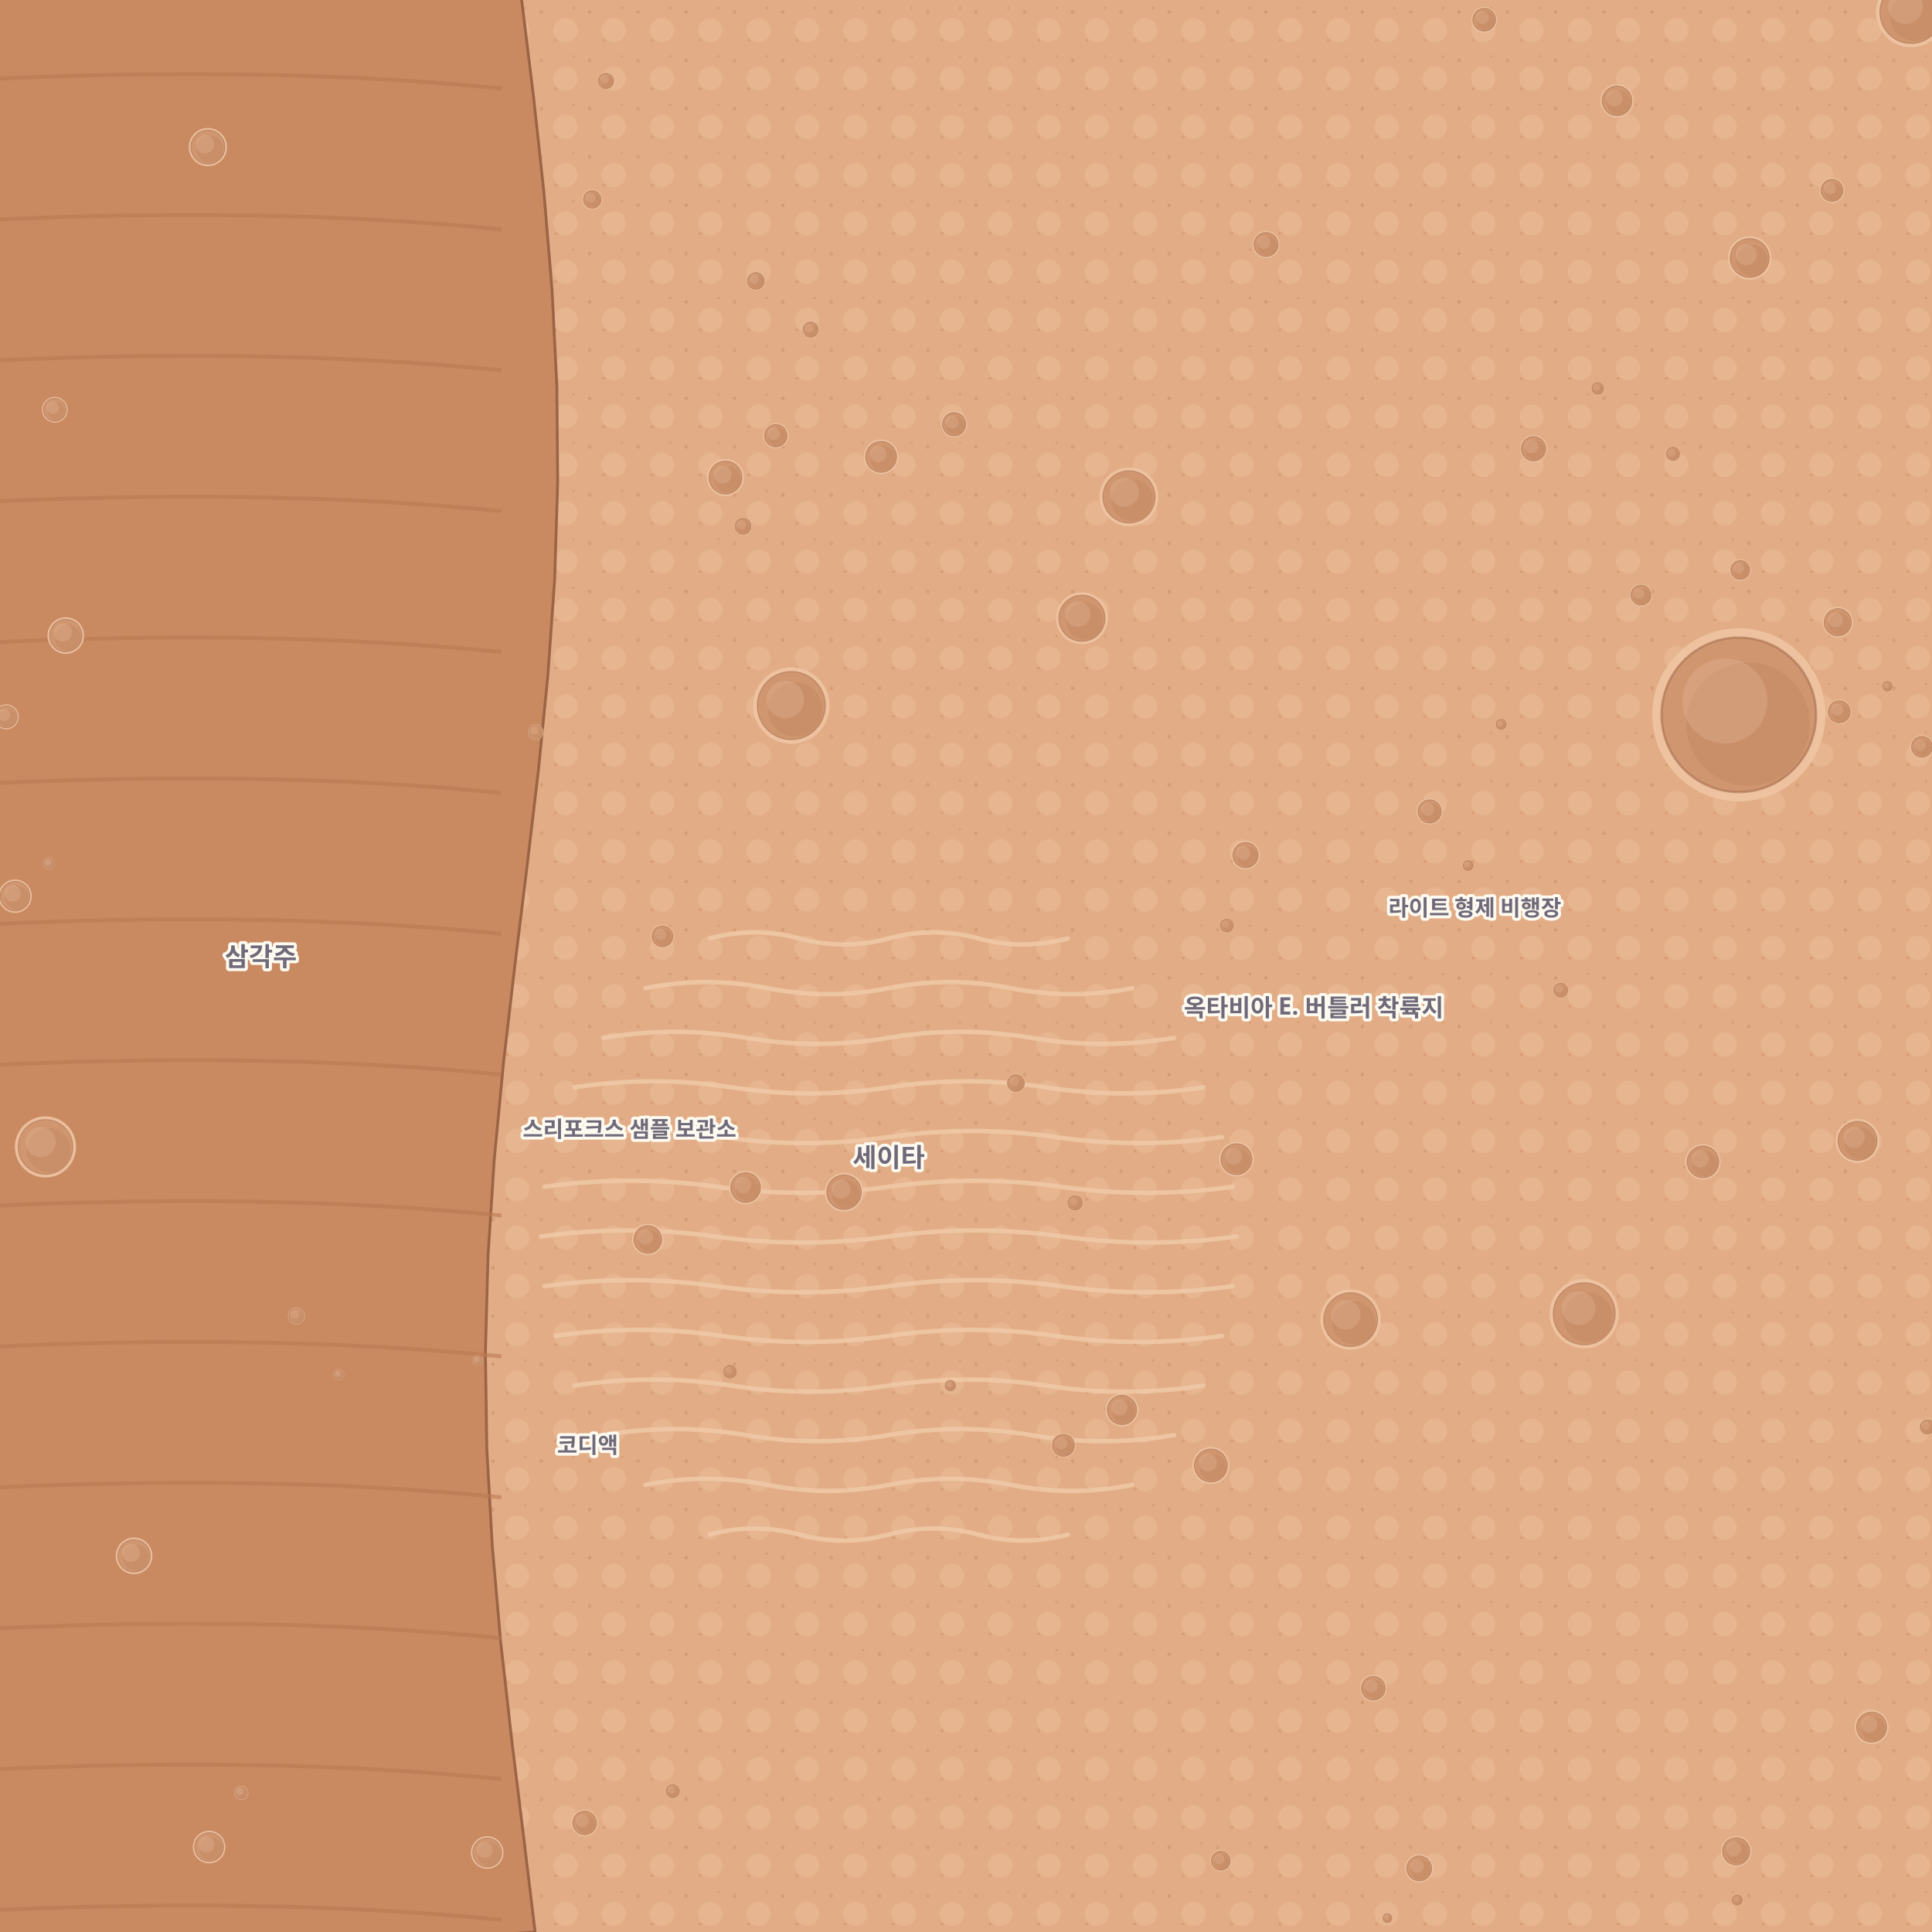
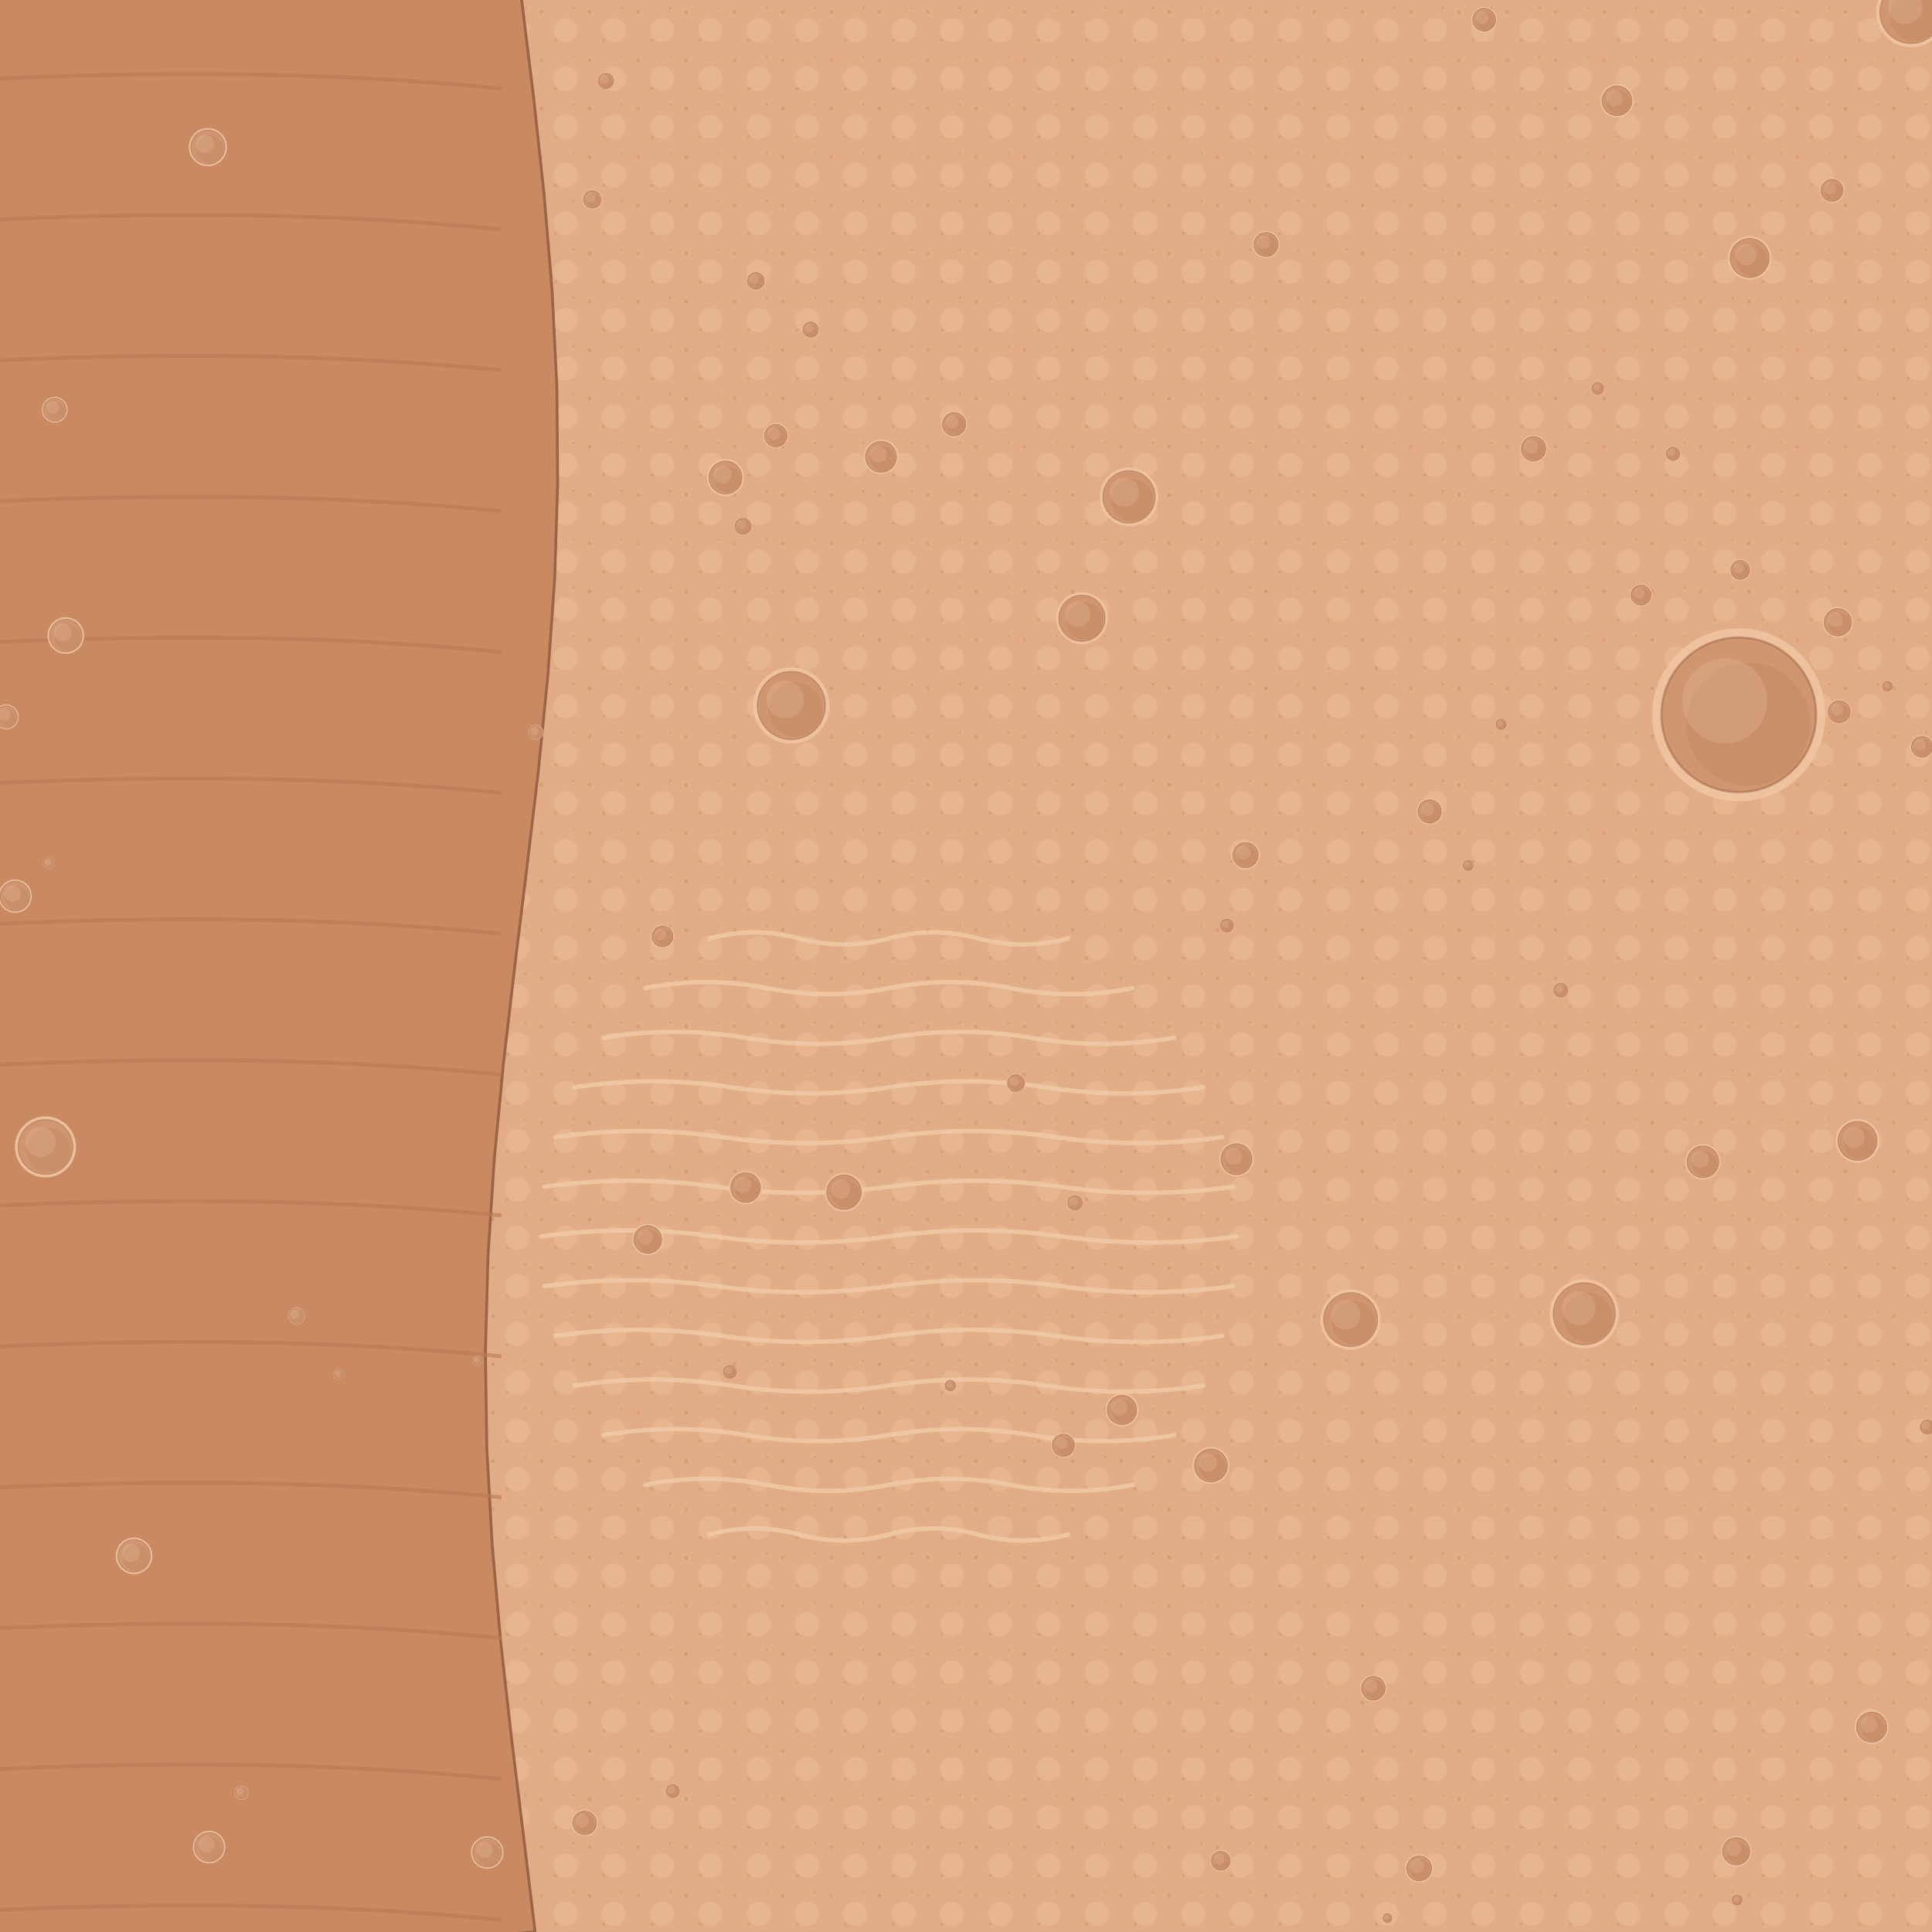
<svg xmlns="http://www.w3.org/2000/svg" viewBox="0 0 960 960">
  <defs>
    <pattern id="regolith" width="24" height="24" patternUnits="userSpaceOnUse">
      <circle cx="17" cy="15" r="6" fill="#ebbd9a" opacity="0.5" />
      <circle cx="5" cy="6" r="0.9" fill="#d39a72" />
      <circle cx="12" cy="20" r="0.7" fill="#d39a72" />
      <circle cx="21" cy="4" r="0.6" fill="#d39a72" />
    </pattern>
  </defs>
  <rect x="-20" y="-20" width="1000" height="1000" fill="#e2ad86" />
  <rect x="-20" y="-20" width="1000" height="1000" fill="url(#regolith)" />
  <path d="M-20 -20 L259.2 -20 L259.2 0.0 L265.1 48.0 L270.3 96.0 L274.3 144.0 L276.7 192.0 L277.1 240.0 L275.6 288.0 L272.2 336.0 L267.4 384.0 L261.7 432.0 L255.8 480.0 L250.2 528.0 L245.6 576.0 L242.5 624.0 L241.2 672.0 L241.9 720.0 L244.6 768.0 L248.8 816.0 L254.2 864.0 L260.1 912.0 L265.9 960.0 L-20 980 Z" fill="#c98a62" stroke="#9c6446" stroke-width="1.4" />
  <path d="M-20 40 Q129.6 32 249.2 44" stroke="#b97a54" stroke-width="2" fill="none" opacity="0.6" />
  <path d="M-20 110 Q129.6 102 249.2 114" stroke="#b97a54" stroke-width="2" fill="none" opacity="0.6" />
  <path d="M-20 180 Q129.6 172 249.2 184" stroke="#b97a54" stroke-width="2" fill="none" opacity="0.6" />
  <path d="M-20 250 Q129.6 242 249.2 254" stroke="#b97a54" stroke-width="2" fill="none" opacity="0.6" />
  <path d="M-20 320 Q129.6 312 249.2 324" stroke="#b97a54" stroke-width="2" fill="none" opacity="0.6" />
  <path d="M-20 390 Q129.6 382 249.2 394" stroke="#b97a54" stroke-width="2" fill="none" opacity="0.6" />
  <path d="M-20 460 Q129.6 452 249.2 464" stroke="#b97a54" stroke-width="2" fill="none" opacity="0.6" />
  <path d="M-20 530 Q129.6 522 249.2 534" stroke="#b97a54" stroke-width="2" fill="none" opacity="0.6" />
  <path d="M-20 600 Q129.6 592 249.2 604" stroke="#b97a54" stroke-width="2" fill="none" opacity="0.6" />
  <path d="M-20 670 Q129.6 662 249.2 674" stroke="#b97a54" stroke-width="2" fill="none" opacity="0.6" />
  <path d="M-20 740 Q129.6 732 249.2 744" stroke="#b97a54" stroke-width="2" fill="none" opacity="0.6" />
  <path d="M-20 810 Q129.6 802 249.2 814" stroke="#b97a54" stroke-width="2" fill="none" opacity="0.6" />
  <path d="M-20 880 Q129.6 872 249.2 884" stroke="#b97a54" stroke-width="2" fill="none" opacity="0.6" />
  <path d="M-20 950 Q129.6 942 249.2 954" stroke="#b97a54" stroke-width="2" fill="none" opacity="0.6" />
  <g stroke="#f0caa8" stroke-width="2.2" fill="none" stroke-linecap="round" opacity="0.8">
    <path d="M352.6 466.3 q22.3 -6 44.5 0 t44.5 0 t44.5 0 t44.5 0" />
    <path d="M320.7 491.0 q30.2 -6 60.5 0 t60.5 0 t60.5 0 t60.5 0" />
    <path d="M299.8 515.7 q35.5 -6 70.9 0 t70.9 0 t70.9 0 t70.9 0" />
    <path d="M285.5 540.3 q39.0 -6 78.1 0 t78.1 0 t78.1 0 t78.1 0" />
    <path d="M276.0 565.0 q41.4 -6 82.8 0 t82.8 0 t82.8 0 t82.8 0" />
    <path d="M270.6 589.7 q42.8 -6 85.5 0 t85.5 0 t85.5 0 t85.5 0" />
    <path d="M268.8 614.4 q43.2 -6 86.4 0 t86.4 0 t86.4 0 t86.4 0" />
    <path d="M270.6 639.1 q42.8 -6 85.5 0 t85.5 0 t85.5 0 t85.5 0" />
    <path d="M276.0 663.8 q41.4 -6 82.8 0 t82.8 0 t82.8 0 t82.8 0" />
    <path d="M285.5 688.5 q39.0 -6 78.1 0 t78.1 0 t78.1 0 t78.1 0" />
    <path d="M299.8 713.1 q35.5 -6 70.9 0 t70.9 0 t70.9 0 t70.9 0" />
    <path d="M320.7 737.8 q30.2 -6 60.5 0 t60.5 0 t60.5 0 t60.5 0" />
    <path d="M352.6 762.5 q22.3 -6 44.5 0 t44.5 0 t44.5 0 t44.5 0" />
  </g>
  <g>
    <g>
      <circle cx="864.0" cy="355.2" r="43.0" fill="#efc4a2" opacity="0.9" />
      <circle cx="864.0" cy="355.2" r="38.4" fill="#cf9670" stroke="#9c6446" stroke-width="1.15" stroke-opacity="0.5" />
      <circle cx="868.6" cy="359.8" r="30.7" fill="#bd825d" opacity="0.35" />
      <circle cx="857.1" cy="348.3" r="21.1" fill="#efc4a2" opacity="0.25" />
    </g>
    <g>
      <circle cx="537.6" cy="307.2" r="12.9" fill="#efc4a2" opacity="0.9" />
      <circle cx="537.6" cy="307.2" r="11.5" fill="#cf9670" stroke="#9c6446" stroke-width="0.40" stroke-opacity="0.5" />
      <circle cx="539.0" cy="308.6" r="9.2" fill="#bd825d" opacity="0.35" />
      <circle cx="535.5" cy="305.1" r="6.3" fill="#efc4a2" opacity="0.25" />
    </g>
    <g>
      <circle cx="787.2" cy="652.8" r="17.2" fill="#efc4a2" opacity="0.9" />
      <circle cx="787.2" cy="652.8" r="15.4" fill="#cf9670" stroke="#9c6446" stroke-width="0.46" stroke-opacity="0.5" />
      <circle cx="789.0" cy="654.6" r="12.3" fill="#bd825d" opacity="0.35" />
      <circle cx="784.4" cy="650.0" r="8.4" fill="#efc4a2" opacity="0.25" />
    </g>
    <g>
      <circle cx="710.4" cy="403.2" r="6.5" fill="#efc4a2" opacity="0.9" />
      <circle cx="710.4" cy="403.2" r="5.8" fill="#cf9670" stroke="#9c6446" stroke-width="0.40" stroke-opacity="0.5" />
      <circle cx="711.1" cy="403.9" r="4.6" fill="#bd825d" opacity="0.35" />
      <circle cx="709.4" cy="402.2" r="3.2" fill="#efc4a2" opacity="0.25" />
    </g>
    <g>
      <circle cx="614.4" cy="576.0" r="8.6" fill="#efc4a2" opacity="0.9" />
      <circle cx="614.4" cy="576.0" r="7.7" fill="#cf9670" stroke="#9c6446" stroke-width="0.40" stroke-opacity="0.5" />
      <circle cx="615.3" cy="576.9" r="6.1" fill="#bd825d" opacity="0.35" />
      <circle cx="613.0" cy="574.6" r="4.2" fill="#efc4a2" opacity="0.25" />
    </g>
    <g>
      <circle cx="609.6" cy="459.9" r="3.5" fill="#efc4a2" opacity="0.9" />
      <circle cx="609.6" cy="459.9" r="3.2" fill="#cf9670" stroke="#9c6446" stroke-width="0.40" stroke-opacity="0.5" />
      <circle cx="610.0" cy="460.3" r="2.5" fill="#bd825d" opacity="0.35" />
      <circle cx="609.0" cy="459.3" r="1.7" fill="#efc4a2" opacity="0.25" />
    </g>
    <g>
      <circle cx="775.5" cy="492.0" r="3.9" fill="#efc4a2" opacity="0.9" />
      <circle cx="775.5" cy="492.0" r="3.5" fill="#cf9670" stroke="#9c6446" stroke-width="0.40" stroke-opacity="0.5" />
      <circle cx="775.9" cy="492.4" r="2.8" fill="#bd825d" opacity="0.35" />
      <circle cx="774.9" cy="491.4" r="1.9" fill="#efc4a2" opacity="0.25" />
    </g>
    <g>
      <circle cx="3.1" cy="356.2" r="6.2" fill="#efc4a2" opacity="0.9" />
      <circle cx="3.1" cy="356.2" r="5.5" fill="#cf9670" stroke="#9c6446" stroke-width="0.40" stroke-opacity="0.5" />
      <circle cx="3.8" cy="356.9" r="4.4" fill="#bd825d" opacity="0.35" />
      <circle cx="2.1" cy="355.2" r="3.0" fill="#efc4a2" opacity="0.25" />
    </g>
    <g>
      <circle cx="762.0" cy="223.0" r="6.8" fill="#efc4a2" opacity="0.9" />
      <circle cx="762.0" cy="223.0" r="6.1" fill="#cf9670" stroke="#9c6446" stroke-width="0.40" stroke-opacity="0.5" />
      <circle cx="762.7" cy="223.7" r="4.9" fill="#bd825d" opacity="0.35" />
      <circle cx="760.9" cy="221.9" r="3.4" fill="#efc4a2" opacity="0.25" />
    </g>
    <g>
      <circle cx="957.7" cy="709.1" r="4.1" fill="#efc4a2" opacity="0.9" />
      <circle cx="957.7" cy="709.1" r="3.6" fill="#cf9670" stroke="#9c6446" stroke-width="0.40" stroke-opacity="0.5" />
      <circle cx="958.1" cy="709.5" r="2.9" fill="#bd825d" opacity="0.35" />
      <circle cx="957.0" cy="708.4" r="2.0" fill="#efc4a2" opacity="0.25" />
    </g>
    <g>
      <circle cx="32.7" cy="315.8" r="9.1" fill="#efc4a2" opacity="0.9" />
      <circle cx="32.7" cy="315.8" r="8.1" fill="#cf9670" stroke="#9c6446" stroke-width="0.40" stroke-opacity="0.5" />
      <circle cx="33.7" cy="316.8" r="6.5" fill="#bd825d" opacity="0.35" />
      <circle cx="31.2" cy="314.3" r="4.5" fill="#efc4a2" opacity="0.25" />
    </g>
    <g>
      <circle cx="913.9" cy="353.7" r="6.1" fill="#efc4a2" opacity="0.9" />
      <circle cx="913.9" cy="353.7" r="5.5" fill="#cf9670" stroke="#9c6446" stroke-width="0.40" stroke-opacity="0.5" />
      <circle cx="914.6" cy="354.4" r="4.4" fill="#bd825d" opacity="0.35" />
      <circle cx="912.9" cy="352.7" r="3.0" fill="#efc4a2" opacity="0.25" />
    </g>
    <g>
      <circle cx="119.9" cy="890.8" r="3.5" fill="#efc4a2" opacity="0.9" />
      <circle cx="119.9" cy="890.8" r="3.1" fill="#cf9670" stroke="#9c6446" stroke-width="0.40" stroke-opacity="0.5" />
      <circle cx="120.3" cy="891.2" r="2.5" fill="#bd825d" opacity="0.35" />
      <circle cx="119.3" cy="890.2" r="1.7" fill="#efc4a2" opacity="0.25" />
    </g>
    <g>
      <circle cx="329.2" cy="465.3" r="5.8" fill="#efc4a2" opacity="0.9" />
      <circle cx="329.2" cy="465.3" r="5.2" fill="#cf9670" stroke="#9c6446" stroke-width="0.40" stroke-opacity="0.5" />
      <circle cx="329.8" cy="465.9" r="4.1" fill="#bd825d" opacity="0.35" />
      <circle cx="328.3" cy="464.4" r="2.8" fill="#efc4a2" opacity="0.25" />
    </g>
    <g>
      <circle cx="831.3" cy="225.5" r="3.7" fill="#efc4a2" opacity="0.9" />
      <circle cx="831.3" cy="225.5" r="3.3" fill="#cf9670" stroke="#9c6446" stroke-width="0.40" stroke-opacity="0.5" />
      <circle cx="831.7" cy="225.9" r="2.6" fill="#bd825d" opacity="0.35" />
      <circle cx="830.7" cy="224.9" r="1.8" fill="#efc4a2" opacity="0.25" />
    </g>
    <g>
      <circle cx="930.0" cy="858.2" r="8.4" fill="#efc4a2" opacity="0.9" />
      <circle cx="930.0" cy="858.2" r="7.5" fill="#cf9670" stroke="#9c6446" stroke-width="0.40" stroke-opacity="0.5" />
      <circle cx="930.9" cy="859.1" r="6.0" fill="#bd825d" opacity="0.35" />
      <circle cx="928.7" cy="856.9" r="4.1" fill="#efc4a2" opacity="0.25" />
    </g>
    <g>
      <circle cx="557.5" cy="700.6" r="8.2" fill="#efc4a2" opacity="0.9" />
      <circle cx="557.5" cy="700.6" r="7.3" fill="#cf9670" stroke="#9c6446" stroke-width="0.40" stroke-opacity="0.5" />
      <circle cx="558.4" cy="701.5" r="5.8" fill="#bd825d" opacity="0.35" />
      <circle cx="556.2" cy="699.3" r="4.0" fill="#efc4a2" opacity="0.25" />
    </g>
    <g>
      <circle cx="793.9" cy="193.0" r="3.2" fill="#efc4a2" opacity="0.9" />
      <circle cx="793.9" cy="193.0" r="2.9" fill="#cf9670" stroke="#9c6446" stroke-width="0.40" stroke-opacity="0.5" />
      <circle cx="794.2" cy="193.3" r="2.3" fill="#bd825d" opacity="0.35" />
      <circle cx="793.4" cy="192.5" r="1.6" fill="#efc4a2" opacity="0.25" />
    </g>
    <g>
      <circle cx="393.2" cy="350.6" r="19.0" fill="#efc4a2" opacity="0.9" />
      <circle cx="393.2" cy="350.6" r="16.9" fill="#cf9670" stroke="#9c6446" stroke-width="0.51" stroke-opacity="0.5" />
      <circle cx="395.2" cy="352.6" r="13.5" fill="#bd825d" opacity="0.35" />
      <circle cx="390.2" cy="347.6" r="9.3" fill="#efc4a2" opacity="0.25" />
    </g>
    <g>
      <circle cx="955.0" cy="371.1" r="5.8" fill="#efc4a2" opacity="0.9" />
      <circle cx="955.0" cy="371.1" r="5.2" fill="#cf9670" stroke="#9c6446" stroke-width="0.40" stroke-opacity="0.5" />
      <circle cx="955.6" cy="371.7" r="4.1" fill="#bd825d" opacity="0.35" />
      <circle cx="954.1" cy="370.2" r="2.8" fill="#efc4a2" opacity="0.25" />
    </g>
    <g>
      <circle cx="689.4" cy="953.1" r="2.5" fill="#efc4a2" opacity="0.9" />
      <circle cx="689.4" cy="953.1" r="2.2" fill="#cf9670" stroke="#9c6446" stroke-width="0.40" stroke-opacity="0.5" />
      <circle cx="689.7" cy="953.4" r="1.8" fill="#bd825d" opacity="0.35" />
      <circle cx="689.0" cy="952.7" r="1.2" fill="#efc4a2" opacity="0.25" />
    </g>
    <g>
      <circle cx="528.4" cy="718.2" r="6.1" fill="#efc4a2" opacity="0.9" />
      <circle cx="528.4" cy="718.2" r="5.5" fill="#cf9670" stroke="#9c6446" stroke-width="0.40" stroke-opacity="0.5" />
      <circle cx="529.1" cy="718.9" r="4.4" fill="#bd825d" opacity="0.35" />
      <circle cx="527.4" cy="717.2" r="3.0" fill="#efc4a2" opacity="0.25" />
    </g>
    <g>
      <circle cx="534.2" cy="597.7" r="4.0" fill="#efc4a2" opacity="0.9" />
      <circle cx="534.2" cy="597.7" r="3.6" fill="#cf9670" stroke="#9c6446" stroke-width="0.40" stroke-opacity="0.5" />
      <circle cx="534.6" cy="598.1" r="2.8" fill="#bd825d" opacity="0.35" />
      <circle cx="533.6" cy="597.1" r="2.0" fill="#efc4a2" opacity="0.25" />
    </g>
    <g>
      <circle cx="334.3" cy="890.0" r="3.7" fill="#efc4a2" opacity="0.9" />
      <circle cx="334.3" cy="890.0" r="3.3" fill="#cf9670" stroke="#9c6446" stroke-width="0.40" stroke-opacity="0.5" />
      <circle cx="334.7" cy="890.4" r="2.6" fill="#bd825d" opacity="0.35" />
      <circle cx="333.7" cy="889.4" r="1.8" fill="#efc4a2" opacity="0.25" />
    </g>
    <g>
      <circle cx="294.3" cy="99.1" r="5.0" fill="#efc4a2" opacity="0.9" />
      <circle cx="294.3" cy="99.1" r="4.4" fill="#cf9670" stroke="#9c6446" stroke-width="0.40" stroke-opacity="0.5" />
      <circle cx="294.8" cy="99.6" r="3.5" fill="#bd825d" opacity="0.35" />
      <circle cx="293.5" cy="98.3" r="2.4" fill="#efc4a2" opacity="0.25" />
    </g>
    <g>
      <circle cx="745.9" cy="359.9" r="2.8" fill="#efc4a2" opacity="0.9" />
      <circle cx="745.9" cy="359.9" r="2.5" fill="#cf9670" stroke="#9c6446" stroke-width="0.40" stroke-opacity="0.5" />
      <circle cx="746.2" cy="360.2" r="2.0" fill="#bd825d" opacity="0.35" />
      <circle cx="745.5" cy="359.5" r="1.4" fill="#efc4a2" opacity="0.25" />
    </g>
    <g>
      <circle cx="862.7" cy="919.9" r="7.6" fill="#efc4a2" opacity="0.9" />
      <circle cx="862.7" cy="919.9" r="6.8" fill="#cf9670" stroke="#9c6446" stroke-width="0.40" stroke-opacity="0.5" />
      <circle cx="863.5" cy="920.7" r="5.4" fill="#bd825d" opacity="0.35" />
      <circle cx="861.5" cy="918.7" r="3.7" fill="#efc4a2" opacity="0.25" />
    </g>
    <g>
      <circle cx="923.0" cy="566.9" r="10.9" fill="#efc4a2" opacity="0.9" />
      <circle cx="923.0" cy="566.9" r="9.7" fill="#cf9670" stroke="#9c6446" stroke-width="0.40" stroke-opacity="0.5" />
      <circle cx="924.2" cy="568.1" r="7.8" fill="#bd825d" opacity="0.35" />
      <circle cx="921.3" cy="565.2" r="5.3" fill="#efc4a2" opacity="0.25" />
    </g>
    <g>
      <circle cx="360.5" cy="237.3" r="9.2" fill="#efc4a2" opacity="0.9" />
      <circle cx="360.5" cy="237.3" r="8.2" fill="#cf9670" stroke="#9c6446" stroke-width="0.40" stroke-opacity="0.5" />
      <circle cx="361.5" cy="238.3" r="6.5" fill="#bd825d" opacity="0.35" />
      <circle cx="359.0" cy="235.8" r="4.5" fill="#efc4a2" opacity="0.25" />
    </g>
    <g>
      <circle cx="66.6" cy="773.1" r="9.1" fill="#efc4a2" opacity="0.9" />
      <circle cx="66.6" cy="773.1" r="8.1" fill="#cf9670" stroke="#9c6446" stroke-width="0.40" stroke-opacity="0.5" />
      <circle cx="67.6" cy="774.1" r="6.5" fill="#bd825d" opacity="0.35" />
      <circle cx="65.1" cy="771.6" r="4.5" fill="#efc4a2" opacity="0.25" />
    </g>
    <g>
      <circle cx="803.5" cy="50.1" r="8.3" fill="#efc4a2" opacity="0.9" />
      <circle cx="803.5" cy="50.1" r="7.4" fill="#cf9670" stroke="#9c6446" stroke-width="0.40" stroke-opacity="0.5" />
      <circle cx="804.4" cy="51.0" r="5.9" fill="#bd825d" opacity="0.35" />
      <circle cx="802.2" cy="48.8" r="4.1" fill="#efc4a2" opacity="0.25" />
    </g>
    <g>
      <circle cx="402.8" cy="163.8" r="4.3" fill="#efc4a2" opacity="0.9" />
      <circle cx="402.8" cy="163.8" r="3.8" fill="#cf9670" stroke="#9c6446" stroke-width="0.40" stroke-opacity="0.5" />
      <circle cx="403.3" cy="164.3" r="3.0" fill="#bd825d" opacity="0.35" />
      <circle cx="402.1" cy="163.1" r="2.1" fill="#efc4a2" opacity="0.25" />
    </g>
    <g>
      <circle cx="863.2" cy="944.1" r="2.8" fill="#efc4a2" opacity="0.9" />
      <circle cx="863.2" cy="944.1" r="2.5" fill="#cf9670" stroke="#9c6446" stroke-width="0.40" stroke-opacity="0.5" />
      <circle cx="863.5" cy="944.4" r="2.0" fill="#bd825d" opacity="0.35" />
      <circle cx="862.8" cy="943.7" r="1.4" fill="#efc4a2" opacity="0.25" />
    </g>
    <g>
      <circle cx="242.1" cy="920.5" r="8.1" fill="#efc4a2" opacity="0.9" />
      <circle cx="242.1" cy="920.5" r="7.2" fill="#cf9670" stroke="#9c6446" stroke-width="0.40" stroke-opacity="0.5" />
      <circle cx="243.0" cy="921.4" r="5.8" fill="#bd825d" opacity="0.35" />
      <circle cx="240.8" cy="919.2" r="4.0" fill="#efc4a2" opacity="0.25" />
    </g>
    <g>
      <circle cx="27.2" cy="203.6" r="6.4" fill="#efc4a2" opacity="0.9" />
      <circle cx="27.2" cy="203.6" r="5.7" fill="#cf9670" stroke="#9c6446" stroke-width="0.40" stroke-opacity="0.5" />
      <circle cx="27.9" cy="204.3" r="4.5" fill="#bd825d" opacity="0.35" />
      <circle cx="26.2" cy="202.6" r="3.1" fill="#efc4a2" opacity="0.25" />
    </g>
    <g>
      <circle cx="846.2" cy="577.3" r="8.8" fill="#efc4a2" opacity="0.9" />
      <circle cx="846.2" cy="577.3" r="7.9" fill="#cf9670" stroke="#9c6446" stroke-width="0.40" stroke-opacity="0.5" />
      <circle cx="847.1" cy="578.2" r="6.3" fill="#bd825d" opacity="0.35" />
      <circle cx="844.8" cy="575.9" r="4.3" fill="#efc4a2" opacity="0.25" />
    </g>
    <g>
      <circle cx="815.4" cy="295.7" r="5.6" fill="#efc4a2" opacity="0.9" />
      <circle cx="815.4" cy="295.7" r="5.0" fill="#cf9670" stroke="#9c6446" stroke-width="0.40" stroke-opacity="0.5" />
      <circle cx="816.0" cy="296.3" r="4.0" fill="#bd825d" opacity="0.35" />
      <circle cx="814.5" cy="294.8" r="2.7" fill="#efc4a2" opacity="0.25" />
    </g>
    <g>
      <circle cx="737.5" cy="9.8" r="6.4" fill="#efc4a2" opacity="0.9" />
      <circle cx="737.5" cy="9.8" r="5.7" fill="#cf9670" stroke="#9c6446" stroke-width="0.40" stroke-opacity="0.5" />
      <circle cx="738.2" cy="10.5" r="4.6" fill="#bd825d" opacity="0.35" />
      <circle cx="736.5" cy="8.8" r="3.2" fill="#efc4a2" opacity="0.25" />
    </g>
    <g>
      <circle cx="22.6" cy="569.9" r="15.2" fill="#efc4a2" opacity="0.9" />
      <circle cx="22.6" cy="569.9" r="13.6" fill="#cf9670" stroke="#9c6446" stroke-width="0.41" stroke-opacity="0.5" />
      <circle cx="24.2" cy="571.5" r="10.9" fill="#bd825d" opacity="0.35" />
      <circle cx="20.2" cy="567.5" r="7.5" fill="#efc4a2" opacity="0.25" />
    </g>
    <g>
      <circle cx="561.0" cy="246.9" r="14.6" fill="#efc4a2" opacity="0.9" />
      <circle cx="561.0" cy="246.9" r="13.0" fill="#cf9670" stroke="#9c6446" stroke-width="0.40" stroke-opacity="0.5" />
      <circle cx="562.6" cy="248.5" r="10.4" fill="#bd825d" opacity="0.35" />
      <circle cx="558.7" cy="244.6" r="7.2" fill="#efc4a2" opacity="0.25" />
    </g>
    <g>
      <circle cx="869.4" cy="128.2" r="10.8" fill="#efc4a2" opacity="0.9" />
      <circle cx="869.4" cy="128.2" r="9.7" fill="#cf9670" stroke="#9c6446" stroke-width="0.40" stroke-opacity="0.5" />
      <circle cx="870.6" cy="129.4" r="7.7" fill="#bd825d" opacity="0.35" />
      <circle cx="867.7" cy="126.5" r="5.3" fill="#efc4a2" opacity="0.25" />
    </g>
    <g>
      <circle cx="24.3" cy="429.0" r="3.0" fill="#efc4a2" opacity="0.9" />
      <circle cx="24.3" cy="429.0" r="2.7" fill="#cf9670" stroke="#9c6446" stroke-width="0.40" stroke-opacity="0.5" />
      <circle cx="24.6" cy="429.3" r="2.1" fill="#bd825d" opacity="0.35" />
      <circle cx="23.8" cy="428.5" r="1.5" fill="#efc4a2" opacity="0.25" />
    </g>
    <g>
      <circle cx="629.1" cy="121.5" r="6.7" fill="#efc4a2" opacity="0.9" />
      <circle cx="629.1" cy="121.5" r="6.0" fill="#cf9670" stroke="#9c6446" stroke-width="0.40" stroke-opacity="0.5" />
      <circle cx="629.8" cy="122.2" r="4.8" fill="#bd825d" opacity="0.35" />
      <circle cx="628.0" cy="120.4" r="3.3" fill="#efc4a2" opacity="0.25" />
    </g>
    <g>
      <circle cx="474.1" cy="210.8" r="6.5" fill="#efc4a2" opacity="0.9" />
      <circle cx="474.1" cy="210.8" r="5.8" fill="#cf9670" stroke="#9c6446" stroke-width="0.40" stroke-opacity="0.5" />
      <circle cx="474.8" cy="211.5" r="4.6" fill="#bd825d" opacity="0.35" />
      <circle cx="473.1" cy="209.8" r="3.2" fill="#efc4a2" opacity="0.25" />
    </g>
    <g>
      <circle cx="362.7" cy="681.6" r="3.5" fill="#efc4a2" opacity="0.9" />
      <circle cx="362.7" cy="681.6" r="3.2" fill="#cf9670" stroke="#9c6446" stroke-width="0.40" stroke-opacity="0.5" />
      <circle cx="363.1" cy="682.0" r="2.5" fill="#bd825d" opacity="0.35" />
      <circle cx="362.1" cy="681.0" r="1.7" fill="#efc4a2" opacity="0.25" />
    </g>
    <g>
      <circle cx="682.4" cy="838.9" r="6.6" fill="#efc4a2" opacity="0.9" />
      <circle cx="682.4" cy="838.9" r="5.9" fill="#cf9670" stroke="#9c6446" stroke-width="0.40" stroke-opacity="0.5" />
      <circle cx="683.1" cy="839.6" r="4.7" fill="#bd825d" opacity="0.35" />
      <circle cx="681.3" cy="837.8" r="3.2" fill="#efc4a2" opacity="0.25" />
    </g>
    <g>
      <circle cx="7.5" cy="445.3" r="8.3" fill="#efc4a2" opacity="0.9" />
      <circle cx="7.5" cy="445.3" r="7.4" fill="#cf9670" stroke="#9c6446" stroke-width="0.40" stroke-opacity="0.5" />
      <circle cx="8.4" cy="446.2" r="5.9" fill="#bd825d" opacity="0.35" />
      <circle cx="6.2" cy="444.0" r="4.1" fill="#efc4a2" opacity="0.25" />
    </g>
    <g>
      <circle cx="168.3" cy="683.0" r="2.7" fill="#efc4a2" opacity="0.9" />
      <circle cx="168.3" cy="683.0" r="2.4" fill="#cf9670" stroke="#9c6446" stroke-width="0.40" stroke-opacity="0.5" />
      <circle cx="168.6" cy="683.3" r="2.0" fill="#bd825d" opacity="0.35" />
      <circle cx="167.9" cy="682.6" r="1.3" fill="#efc4a2" opacity="0.25" />
    </g>
    <g>
      <circle cx="301.1" cy="40.2" r="4.2" fill="#efc4a2" opacity="0.9" />
      <circle cx="301.1" cy="40.2" r="3.8" fill="#cf9670" stroke="#9c6446" stroke-width="0.40" stroke-opacity="0.5" />
      <circle cx="301.6" cy="40.7" r="3.0" fill="#bd825d" opacity="0.35" />
      <circle cx="300.4" cy="39.5" r="2.1" fill="#efc4a2" opacity="0.25" />
    </g>
    <g>
      <circle cx="864.7" cy="283.2" r="5.3" fill="#efc4a2" opacity="0.9" />
      <circle cx="864.7" cy="283.2" r="4.7" fill="#cf9670" stroke="#9c6446" stroke-width="0.40" stroke-opacity="0.5" />
      <circle cx="865.3" cy="283.8" r="3.8" fill="#bd825d" opacity="0.35" />
      <circle cx="863.9" cy="282.4" r="2.6" fill="#efc4a2" opacity="0.25" />
    </g>
    <g>
      <circle cx="910.3" cy="94.6" r="6.2" fill="#efc4a2" opacity="0.9" />
      <circle cx="910.3" cy="94.6" r="5.5" fill="#cf9670" stroke="#9c6446" stroke-width="0.40" stroke-opacity="0.5" />
      <circle cx="911.0" cy="95.3" r="4.4" fill="#bd825d" opacity="0.35" />
      <circle cx="909.3" cy="93.6" r="3.0" fill="#efc4a2" opacity="0.25" />
    </g>
    <g>
      <circle cx="705.2" cy="928.4" r="7.0" fill="#efc4a2" opacity="0.9" />
      <circle cx="705.2" cy="928.4" r="6.2" fill="#cf9670" stroke="#9c6446" stroke-width="0.40" stroke-opacity="0.5" />
      <circle cx="705.9" cy="929.1" r="5.0" fill="#bd825d" opacity="0.35" />
      <circle cx="704.1" cy="927.3" r="3.4" fill="#efc4a2" opacity="0.25" />
    </g>
    <g>
      <circle cx="504.8" cy="538.2" r="4.7" fill="#efc4a2" opacity="0.9" />
      <circle cx="504.8" cy="538.2" r="4.2" fill="#cf9670" stroke="#9c6446" stroke-width="0.40" stroke-opacity="0.5" />
      <circle cx="505.3" cy="538.7" r="3.3" fill="#bd825d" opacity="0.35" />
      <circle cx="504.0" cy="537.4" r="2.3" fill="#efc4a2" opacity="0.25" />
    </g>
    <g>
      <circle cx="937.8" cy="341.0" r="2.7" fill="#efc4a2" opacity="0.9" />
      <circle cx="937.8" cy="341.0" r="2.4" fill="#cf9670" stroke="#9c6446" stroke-width="0.40" stroke-opacity="0.5" />
      <circle cx="938.1" cy="341.3" r="2.0" fill="#bd825d" opacity="0.35" />
      <circle cx="937.4" cy="340.6" r="1.3" fill="#efc4a2" opacity="0.25" />
    </g>
    <g>
      <circle cx="103.3" cy="73.1" r="9.5" fill="#efc4a2" opacity="0.9" />
      <circle cx="103.3" cy="73.1" r="8.5" fill="#cf9670" stroke="#9c6446" stroke-width="0.40" stroke-opacity="0.5" />
      <circle cx="104.3" cy="74.1" r="6.8" fill="#bd825d" opacity="0.35" />
      <circle cx="101.8" cy="71.6" r="4.6" fill="#efc4a2" opacity="0.25" />
    </g>
    <g>
      <circle cx="729.5" cy="430.1" r="2.8" fill="#efc4a2" opacity="0.9" />
      <circle cx="729.5" cy="430.1" r="2.5" fill="#cf9670" stroke="#9c6446" stroke-width="0.40" stroke-opacity="0.5" />
      <circle cx="729.8" cy="430.4" r="2.0" fill="#bd825d" opacity="0.35" />
      <circle cx="729.0" cy="429.6" r="1.4" fill="#efc4a2" opacity="0.25" />
    </g>
    <g>
      <circle cx="618.9" cy="424.9" r="7.1" fill="#efc4a2" opacity="0.9" />
      <circle cx="618.9" cy="424.9" r="6.3" fill="#cf9670" stroke="#9c6446" stroke-width="0.40" stroke-opacity="0.5" />
      <circle cx="619.7" cy="425.7" r="5.1" fill="#bd825d" opacity="0.35" />
      <circle cx="617.8" cy="423.8" r="3.5" fill="#efc4a2" opacity="0.25" />
    </g>
    <g>
      <circle cx="385.5" cy="216.5" r="6.3" fill="#efc4a2" opacity="0.9" />
      <circle cx="385.5" cy="216.5" r="5.6" fill="#cf9670" stroke="#9c6446" stroke-width="0.40" stroke-opacity="0.5" />
      <circle cx="386.2" cy="217.2" r="4.5" fill="#bd825d" opacity="0.35" />
      <circle cx="384.5" cy="215.5" r="3.1" fill="#efc4a2" opacity="0.25" />
    </g>
    <g>
      <circle cx="237.2" cy="676.0" r="2.6" fill="#efc4a2" opacity="0.9" />
      <circle cx="237.2" cy="676.0" r="2.3" fill="#cf9670" stroke="#9c6446" stroke-width="0.40" stroke-opacity="0.5" />
      <circle cx="237.5" cy="676.3" r="1.9" fill="#bd825d" opacity="0.35" />
      <circle cx="236.8" cy="675.6" r="1.3" fill="#efc4a2" opacity="0.25" />
    </g>
    <g>
      <circle cx="437.8" cy="227.0" r="8.6" fill="#efc4a2" opacity="0.9" />
      <circle cx="437.8" cy="227.0" r="7.7" fill="#cf9670" stroke="#9c6446" stroke-width="0.40" stroke-opacity="0.5" />
      <circle cx="438.7" cy="227.9" r="6.2" fill="#bd825d" opacity="0.35" />
      <circle cx="436.4" cy="225.6" r="4.2" fill="#efc4a2" opacity="0.25" />
    </g>
    <g>
      <circle cx="606.6" cy="924.6" r="5.3" fill="#efc4a2" opacity="0.9" />
      <circle cx="606.6" cy="924.6" r="4.7" fill="#cf9670" stroke="#9c6446" stroke-width="0.40" stroke-opacity="0.5" />
      <circle cx="607.2" cy="925.2" r="3.8" fill="#bd825d" opacity="0.35" />
      <circle cx="605.8" cy="923.8" r="2.6" fill="#efc4a2" opacity="0.25" />
    </g>
    <g>
      <circle cx="472.2" cy="688.5" r="2.9" fill="#efc4a2" opacity="0.9" />
      <circle cx="472.2" cy="688.5" r="2.6" fill="#cf9670" stroke="#9c6446" stroke-width="0.40" stroke-opacity="0.5" />
      <circle cx="472.5" cy="688.8" r="2.1" fill="#bd825d" opacity="0.35" />
      <circle cx="471.7" cy="688.0" r="1.4" fill="#efc4a2" opacity="0.25" />
    </g>
    <g>
      <circle cx="601.7" cy="728.2" r="9.2" fill="#efc4a2" opacity="0.9" />
      <circle cx="601.7" cy="728.2" r="8.2" fill="#cf9670" stroke="#9c6446" stroke-width="0.40" stroke-opacity="0.5" />
      <circle cx="602.7" cy="729.2" r="6.6" fill="#bd825d" opacity="0.35" />
      <circle cx="600.2" cy="726.7" r="4.5" fill="#efc4a2" opacity="0.25" />
    </g>
    <g>
      <circle cx="671.1" cy="655.7" r="15.0" fill="#efc4a2" opacity="0.9" />
      <circle cx="671.1" cy="655.7" r="13.4" fill="#cf9670" stroke="#9c6446" stroke-width="0.40" stroke-opacity="0.5" />
      <circle cx="672.7" cy="657.3" r="10.7" fill="#bd825d" opacity="0.35" />
      <circle cx="668.7" cy="653.3" r="7.3" fill="#efc4a2" opacity="0.25" />
    </g>
    <g>
      <circle cx="370.5" cy="590.1" r="8.3" fill="#efc4a2" opacity="0.9" />
      <circle cx="370.5" cy="590.1" r="7.4" fill="#cf9670" stroke="#9c6446" stroke-width="0.40" stroke-opacity="0.5" />
      <circle cx="371.4" cy="591.0" r="5.9" fill="#bd825d" opacity="0.35" />
      <circle cx="369.2" cy="588.8" r="4.1" fill="#efc4a2" opacity="0.25" />
    </g>
    <g>
      <circle cx="949.6" cy="6.1" r="17.4" fill="#efc4a2" opacity="0.9" />
      <circle cx="949.6" cy="6.1" r="15.5" fill="#cf9670" stroke="#9c6446" stroke-width="0.47" stroke-opacity="0.5" />
      <circle cx="951.5" cy="8.0" r="12.4" fill="#bd825d" opacity="0.35" />
      <circle cx="946.8" cy="3.3" r="8.6" fill="#efc4a2" opacity="0.25" />
    </g>
    <g>
      <circle cx="375.6" cy="139.6" r="4.7" fill="#efc4a2" opacity="0.9" />
      <circle cx="375.6" cy="139.6" r="4.2" fill="#cf9670" stroke="#9c6446" stroke-width="0.40" stroke-opacity="0.5" />
      <circle cx="376.1" cy="140.1" r="3.4" fill="#bd825d" opacity="0.35" />
      <circle cx="374.8" cy="138.8" r="2.3" fill="#efc4a2" opacity="0.25" />
    </g>
    <g>
      <circle cx="290.5" cy="905.8" r="6.6" fill="#efc4a2" opacity="0.9" />
      <circle cx="290.5" cy="905.8" r="5.9" fill="#cf9670" stroke="#9c6446" stroke-width="0.40" stroke-opacity="0.5" />
      <circle cx="291.2" cy="906.5" r="4.7" fill="#bd825d" opacity="0.35" />
      <circle cx="289.4" cy="904.7" r="3.2" fill="#efc4a2" opacity="0.25" />
    </g>
    <g>
      <circle cx="103.9" cy="917.8" r="8.1" fill="#efc4a2" opacity="0.9" />
      <circle cx="103.9" cy="917.8" r="7.2" fill="#cf9670" stroke="#9c6446" stroke-width="0.40" stroke-opacity="0.5" />
      <circle cx="104.8" cy="918.7" r="5.8" fill="#bd825d" opacity="0.35" />
      <circle cx="102.6" cy="916.5" r="4.0" fill="#efc4a2" opacity="0.25" />
    </g>
    <g>
      <circle cx="321.9" cy="615.9" r="7.8" fill="#efc4a2" opacity="0.9" />
      <circle cx="321.9" cy="615.9" r="6.9" fill="#cf9670" stroke="#9c6446" stroke-width="0.40" stroke-opacity="0.5" />
      <circle cx="322.7" cy="616.7" r="5.5" fill="#bd825d" opacity="0.35" />
      <circle cx="320.7" cy="614.7" r="3.8" fill="#efc4a2" opacity="0.25" />
    </g>
    <g>
      <circle cx="913.2" cy="309.2" r="7.6" fill="#efc4a2" opacity="0.9" />
      <circle cx="913.2" cy="309.2" r="6.8" fill="#cf9670" stroke="#9c6446" stroke-width="0.40" stroke-opacity="0.5" />
      <circle cx="914.0" cy="310.0" r="5.4" fill="#bd825d" opacity="0.35" />
      <circle cx="912.0" cy="308.0" r="3.7" fill="#efc4a2" opacity="0.25" />
    </g>
    <g>
      <circle cx="147.3" cy="653.9" r="4.2" fill="#efc4a2" opacity="0.9" />
      <circle cx="147.3" cy="653.9" r="3.8" fill="#cf9670" stroke="#9c6446" stroke-width="0.40" stroke-opacity="0.5" />
      <circle cx="147.8" cy="654.4" r="3.0" fill="#bd825d" opacity="0.35" />
      <circle cx="146.6" cy="653.2" r="2.1" fill="#efc4a2" opacity="0.25" />
    </g>
    <g>
      <circle cx="266.3" cy="363.8" r="3.8" fill="#efc4a2" opacity="0.9" />
      <circle cx="266.3" cy="363.8" r="3.4" fill="#cf9670" stroke="#9c6446" stroke-width="0.40" stroke-opacity="0.5" />
      <circle cx="266.7" cy="364.2" r="2.7" fill="#bd825d" opacity="0.35" />
      <circle cx="265.7" cy="363.2" r="1.9" fill="#efc4a2" opacity="0.25" />
    </g>
    <g>
      <circle cx="419.4" cy="592.4" r="9.6" fill="#efc4a2" opacity="0.9" />
      <circle cx="419.4" cy="592.4" r="8.6" fill="#cf9670" stroke="#9c6446" stroke-width="0.40" stroke-opacity="0.5" />
      <circle cx="420.4" cy="593.4" r="6.9" fill="#bd825d" opacity="0.35" />
      <circle cx="417.9" cy="590.9" r="4.7" fill="#efc4a2" opacity="0.25" />
    </g>
    <g>
      <circle cx="369.2" cy="261.5" r="4.4" fill="#efc4a2" opacity="0.9" />
      <circle cx="369.2" cy="261.5" r="4.0" fill="#cf9670" stroke="#9c6446" stroke-width="0.40" stroke-opacity="0.5" />
      <circle cx="369.7" cy="262.0" r="3.2" fill="#bd825d" opacity="0.35" />
      <circle cx="368.5" cy="260.8" r="2.2" fill="#efc4a2" opacity="0.25" />
    </g>
  </g>
-   <g font-family="'Apple SD Gothic Neo', 'Noto Sans KR', sans-serif" font-weight="800" fill="#6f6a7a" text-anchor="middle" stroke="#fffaf0" stroke-width="3" paint-order="stroke" stroke-linejoin="round">
-     <text x="129.6" y="480.0" font-size="13">삼각주</text>
-     <text x="441.6" y="579.8" font-size="13">세이타</text>
-     <text x="652.8" y="505" font-size="12">옥타비아 E. 버틀러 착륙지</text>
-     <text x="732.8" y="455" font-size="11">라이트 형제 비행장</text>
-     <text x="312.8" y="565" font-size="11">스리포크스 샘플 보관소</text>
-     <text x="292" y="722" font-size="11">코디액</text>
-   </g>
</svg>
